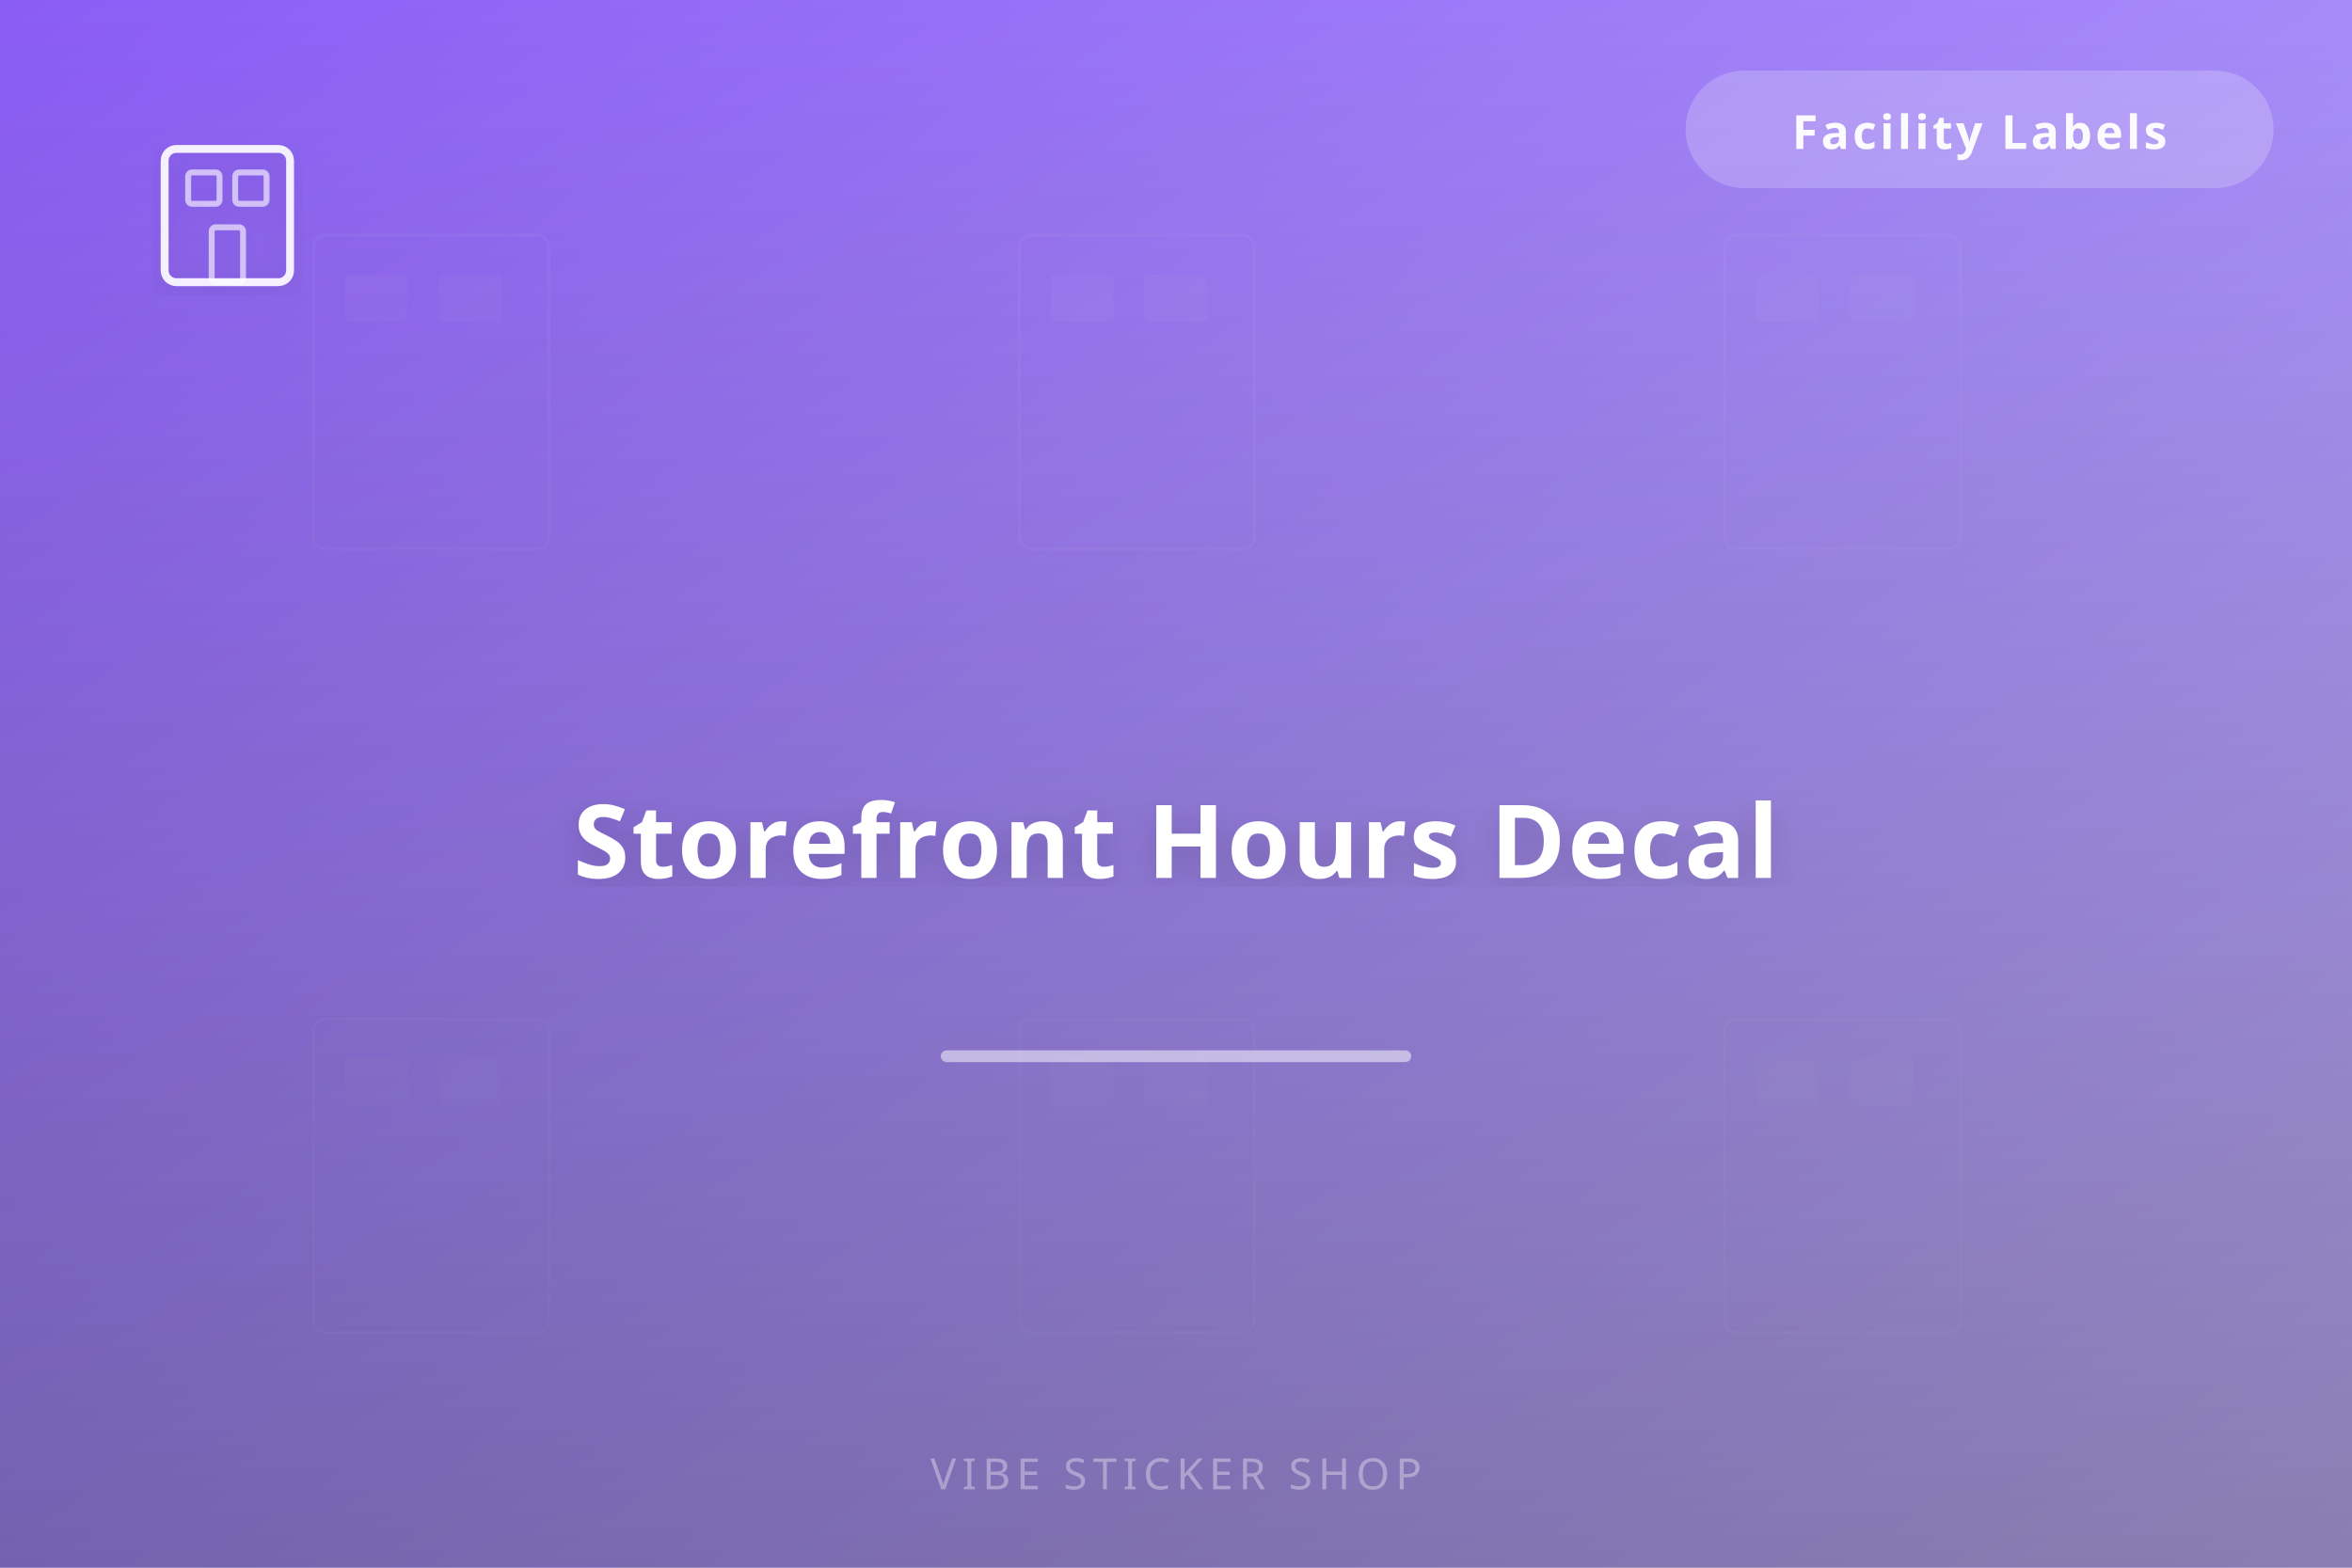
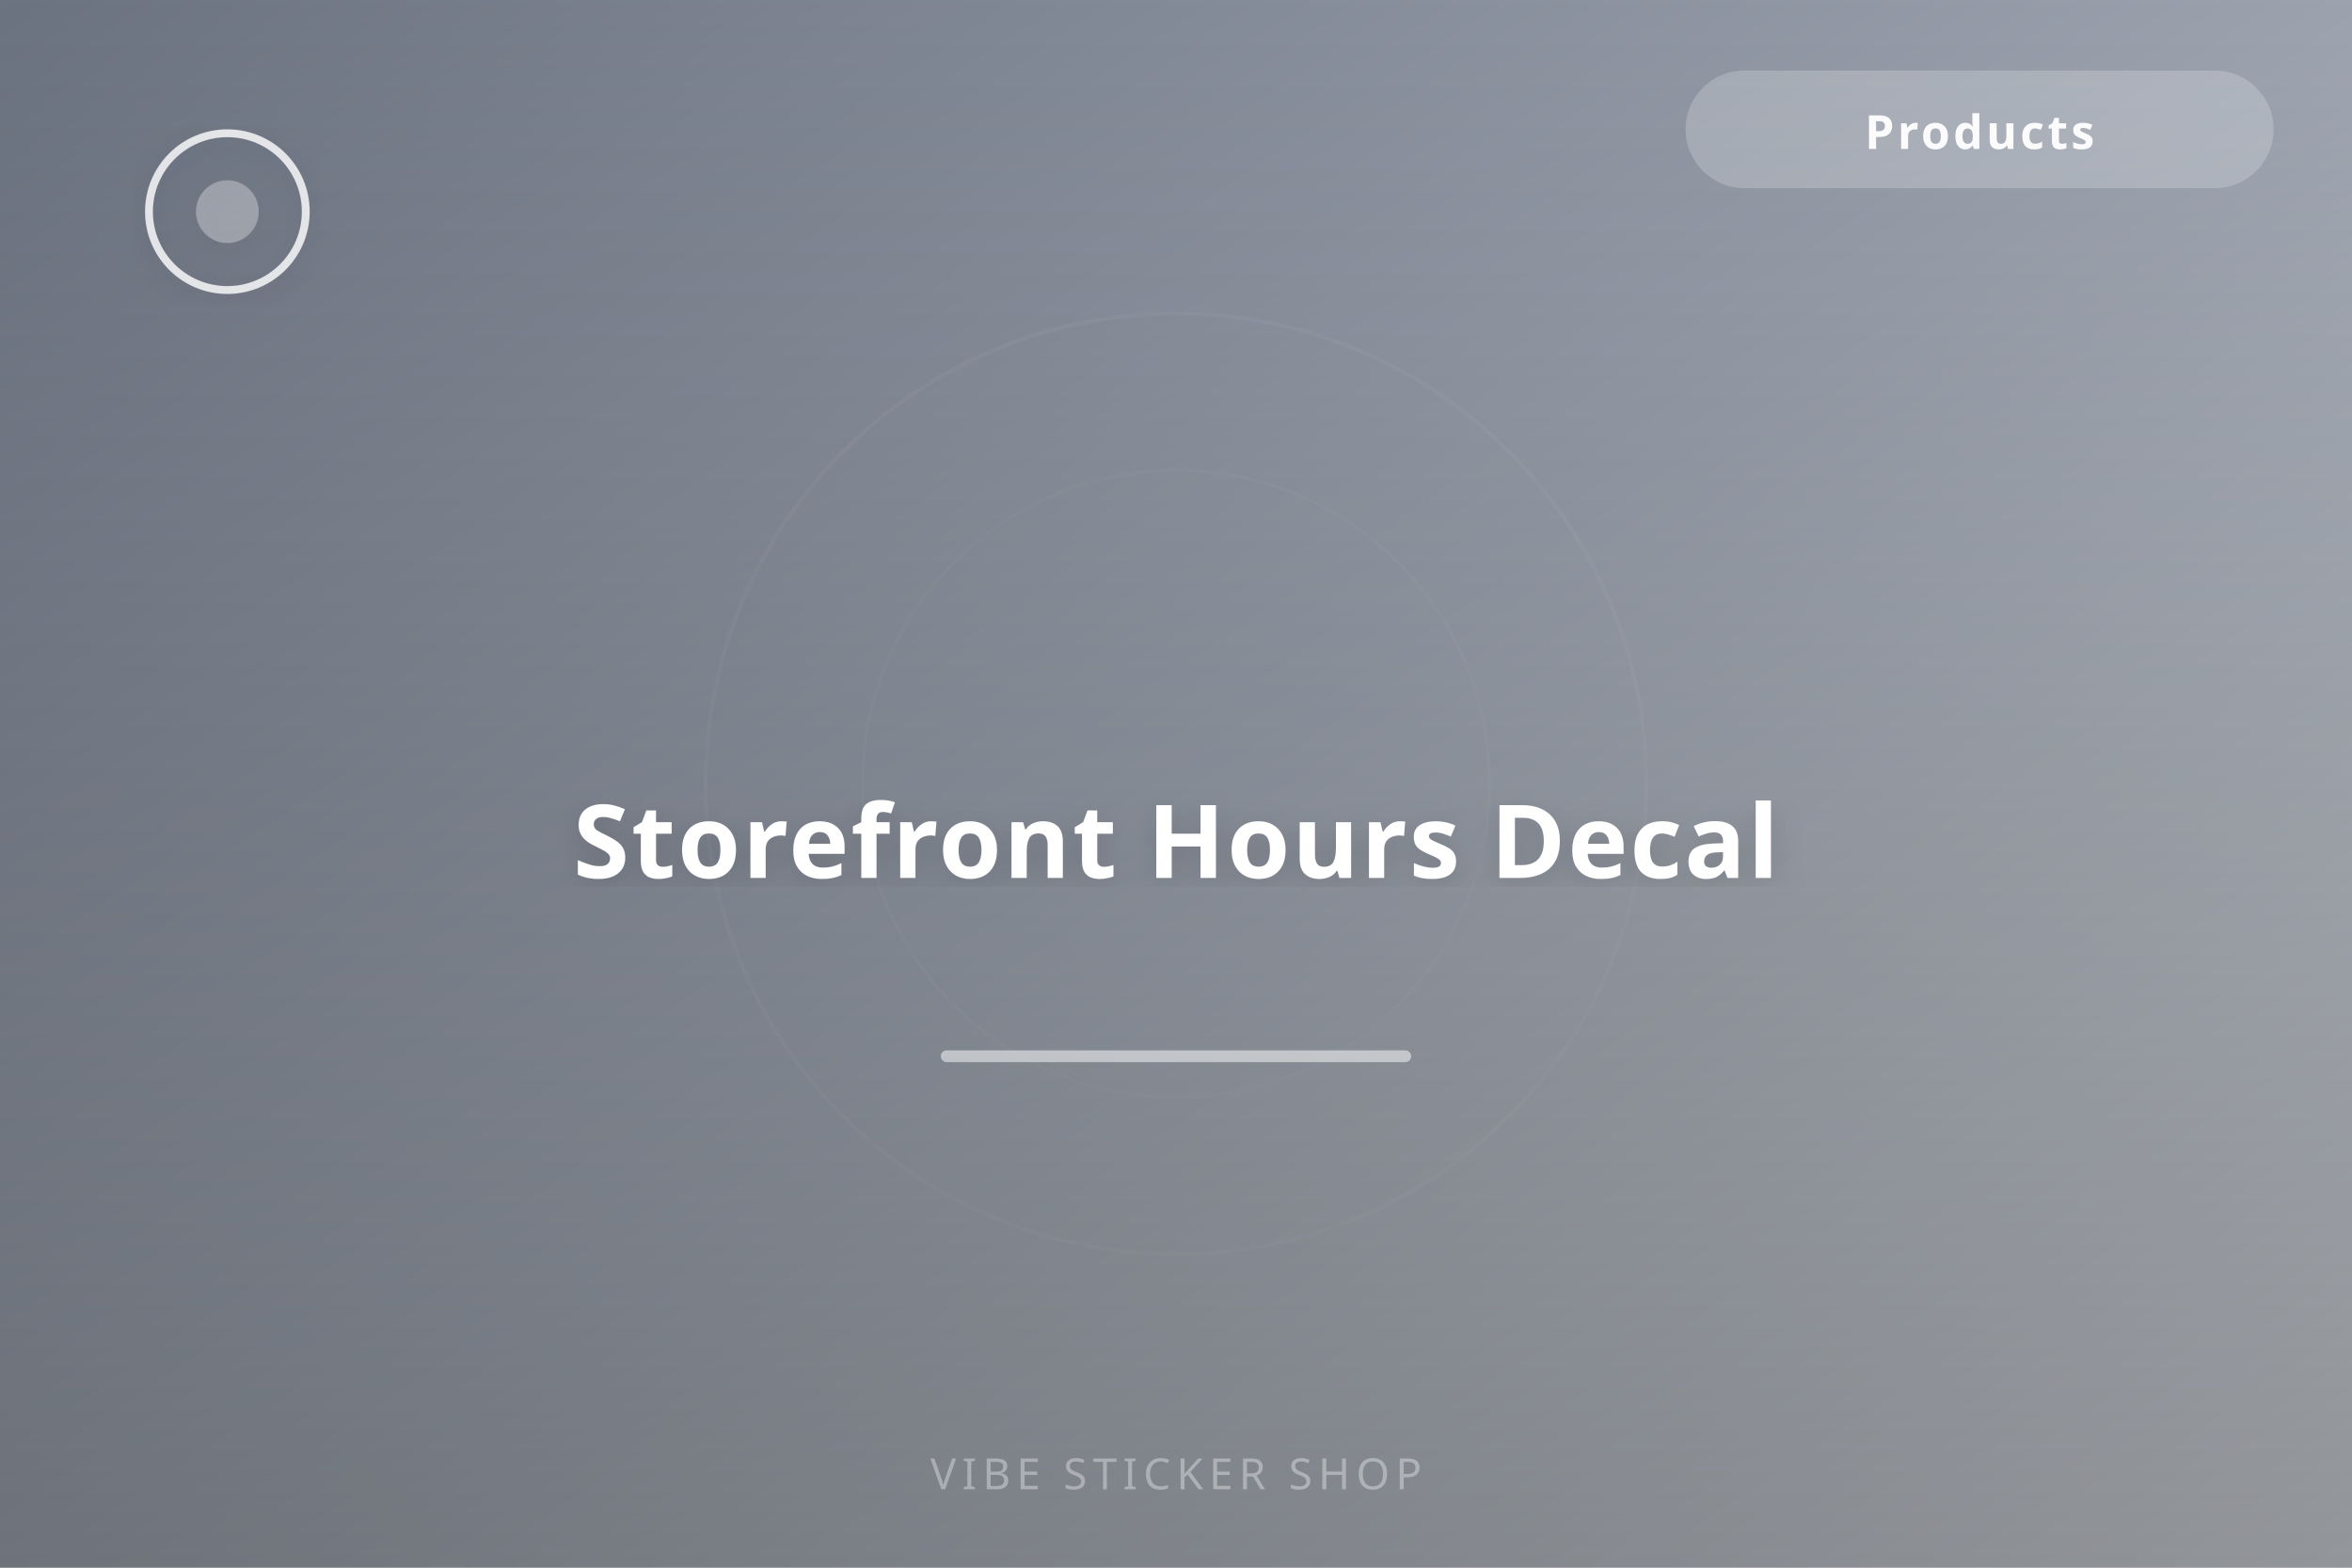
<svg xmlns="http://www.w3.org/2000/svg" width="600" height="400" viewBox="0 0 600 400">
  <defs>
    <linearGradient id="bg" x1="0%" y1="0%" x2="100%" y2="100%">
-       <stop offset="0%" stop-color="#8B5CF6" />
-       <stop offset="50%" stop-color="#A78BFA" />
-       <stop offset="100%" stop-color="#C4B5FD" />
+       <stop offset="0%" stop-color="#6B7280" />
+       <stop offset="50%" stop-color="#9CA3AF" />
+       <stop offset="100%" stop-color="#D1D5DB" />
    </linearGradient>
    <linearGradient id="overlay" x1="0%" y1="0%" x2="0%" y2="100%">
      <stop offset="0%" stop-color="black" stop-opacity="0" />
      <stop offset="100%" stop-color="black" stop-opacity="0.3" />
    </linearGradient>
    <filter id="shadow" x="-10%" y="-10%" width="120%" height="120%">
      <feDropShadow dx="0" dy="2" stdDeviation="4" flood-opacity="0.15" />
    </filter>
  </defs>
  <rect width="600" height="400" fill="url(#bg)" rx="0" />
  <g>
-     <rect x="80" y="60" width="60" height="80" rx="3" fill="none" stroke="white" stroke-width="0.8" opacity="0.04" />
-     <rect x="88" y="70" width="16" height="12" rx="1" fill="white" opacity="0.03" />
-     <rect x="112" y="70" width="16" height="12" rx="1" fill="white" opacity="0.03" />
-     <rect x="260" y="60" width="60" height="80" rx="3" fill="none" stroke="white" stroke-width="0.8" opacity="0.04" />
-     <rect x="268" y="70" width="16" height="12" rx="1" fill="white" opacity="0.03" />
-     <rect x="292" y="70" width="16" height="12" rx="1" fill="white" opacity="0.03" />
-     <rect x="440" y="60" width="60" height="80" rx="3" fill="none" stroke="white" stroke-width="0.8" opacity="0.04" />
-     <rect x="448" y="70" width="16" height="12" rx="1" fill="white" opacity="0.03" />
-     <rect x="472" y="70" width="16" height="12" rx="1" fill="white" opacity="0.03" />
-     <rect x="80" y="260" width="60" height="80" rx="3" fill="none" stroke="white" stroke-width="0.8" opacity="0.04" />
-     <rect x="88" y="270" width="16" height="12" rx="1" fill="white" opacity="0.03" />
-     <rect x="112" y="270" width="16" height="12" rx="1" fill="white" opacity="0.03" />
-     <rect x="260" y="260" width="60" height="80" rx="3" fill="none" stroke="white" stroke-width="0.8" opacity="0.04" />
-     <rect x="268" y="270" width="16" height="12" rx="1" fill="white" opacity="0.03" />
-     <rect x="292" y="270" width="16" height="12" rx="1" fill="white" opacity="0.03" />
-     <rect x="440" y="260" width="60" height="80" rx="3" fill="none" stroke="white" stroke-width="0.8" opacity="0.04" />
-     <rect x="448" y="270" width="16" height="12" rx="1" fill="white" opacity="0.03" />
-     <rect x="472" y="270" width="16" height="12" rx="1" fill="white" opacity="0.03" />
+     <circle cx="300" cy="200" r="120" fill="none" stroke="white" stroke-width="1" opacity="0.04" />
+     <circle cx="300" cy="200" r="80" fill="none" stroke="white" stroke-width="0.8" opacity="0.03" />
  </g>
  <rect width="600" height="400" fill="url(#overlay)" />
  <g transform="translate(28, 24)" filter="url(#shadow)">
-     <rect x="14" y="14" width="32" height="34" rx="3" fill="none" stroke="white" stroke-width="2" opacity="0.9" />
-     <rect x="20" y="20" width="8" height="8" rx="1" fill="none" stroke="white" stroke-width="1.5" opacity="0.6" />
-     <rect x="32" y="20" width="8" height="8" rx="1" fill="none" stroke="white" stroke-width="1.5" opacity="0.6" />
-     <rect x="26" y="34" width="8" height="14" rx="1" fill="none" stroke="white" stroke-width="1.5" opacity="0.6" />
+     <circle cx="30" cy="30" r="20" fill="none" stroke="white" stroke-width="2" opacity="0.8" />
+     <circle cx="30" cy="30" r="8" fill="white" opacity="0.3" />
  </g>
  <g transform="translate(600, 0)">
    <rect x="-170" y="18" width="150" height="30" rx="15" fill="white" opacity="0.2" />
-     <text x="-95" y="38" text-anchor="middle" fill="white" font-size="12" font-weight="600" font-family="'Segoe UI', system-ui, sans-serif" letter-spacing="0.8" opacity="0.95">Facility Labels</text>
+     <text x="-95" y="38" text-anchor="middle" fill="white" font-size="12" font-weight="600" font-family="'Segoe UI', system-ui, sans-serif" letter-spacing="0.8" opacity="0.95">Products</text>
  </g>
  <g filter="url(#shadow)">
    <text x="300" y="224" text-anchor="middle" fill="white" font-size="26" font-weight="700" font-family="'Segoe UI', system-ui, -apple-system, sans-serif" letter-spacing="0.5">Storefront Hours Decal</text>
  </g>
  <rect x="240" y="268" width="120" height="3" rx="1.5" fill="white" opacity="0.5" />
  <text x="300" y="380" text-anchor="middle" fill="white" font-size="11" font-weight="400" font-family="'Segoe UI', system-ui, sans-serif" letter-spacing="1.5" opacity="0.35">VIBE STICKER SHOP</text>
</svg>
